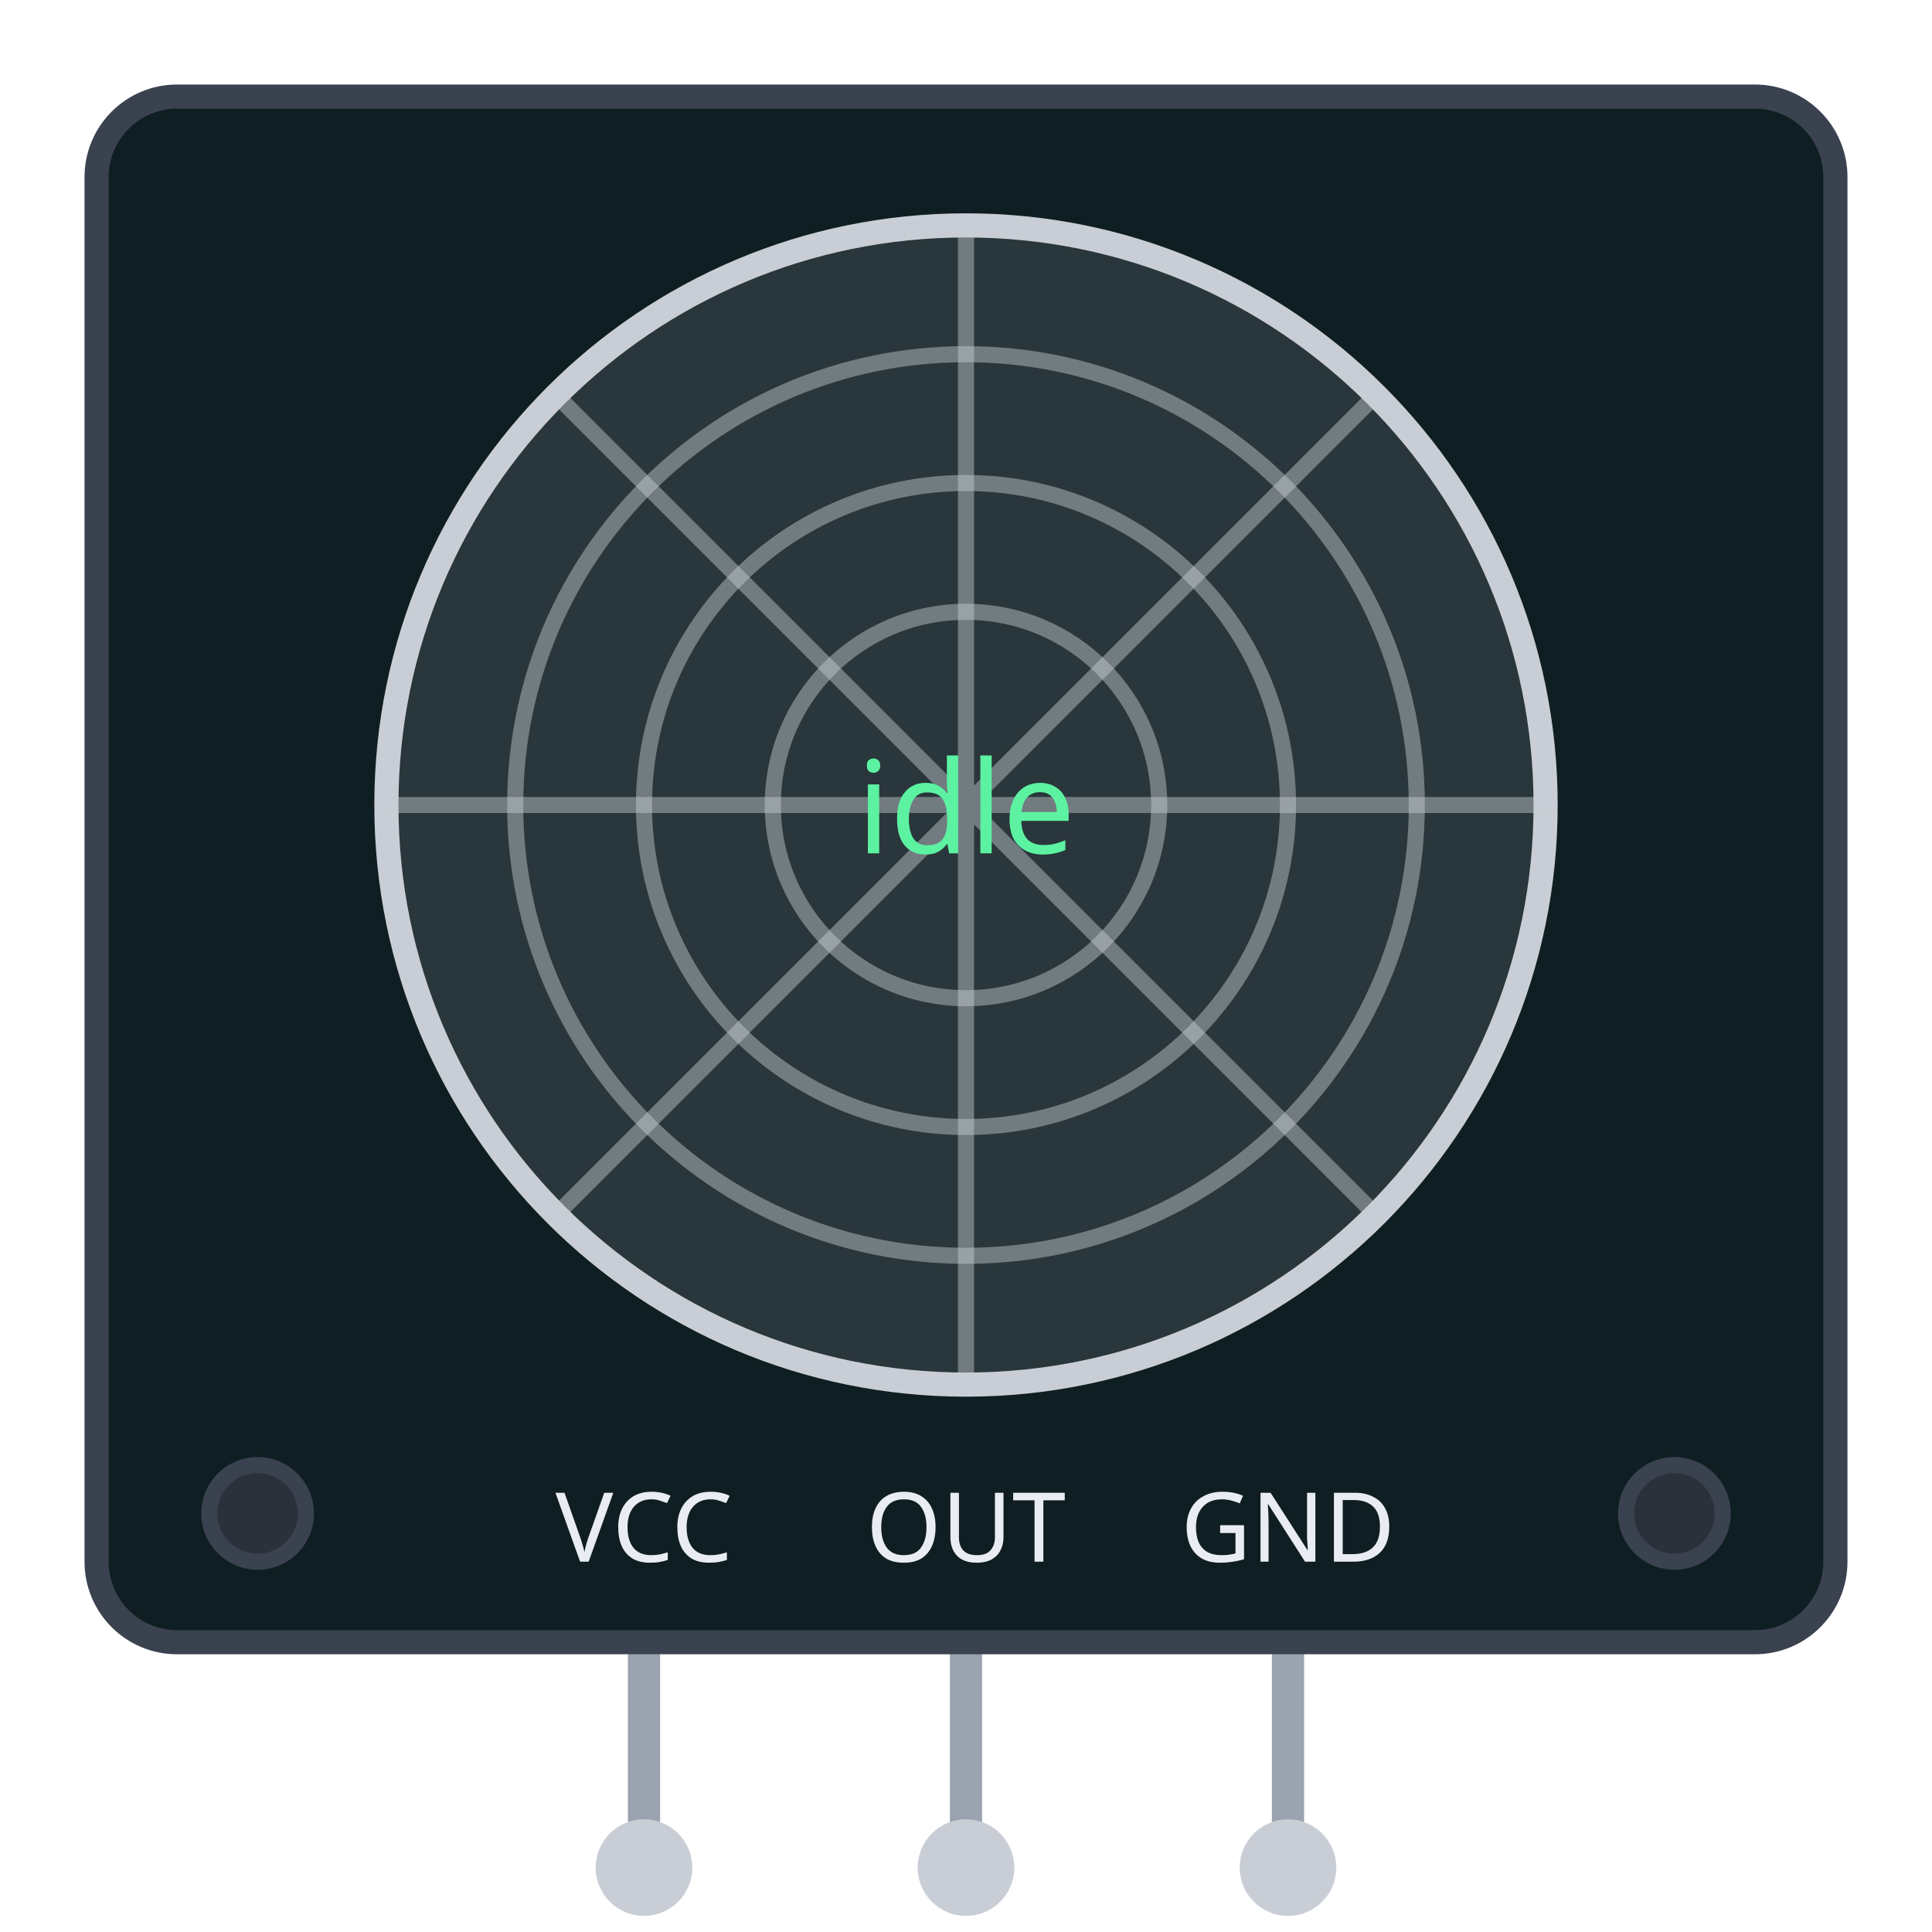
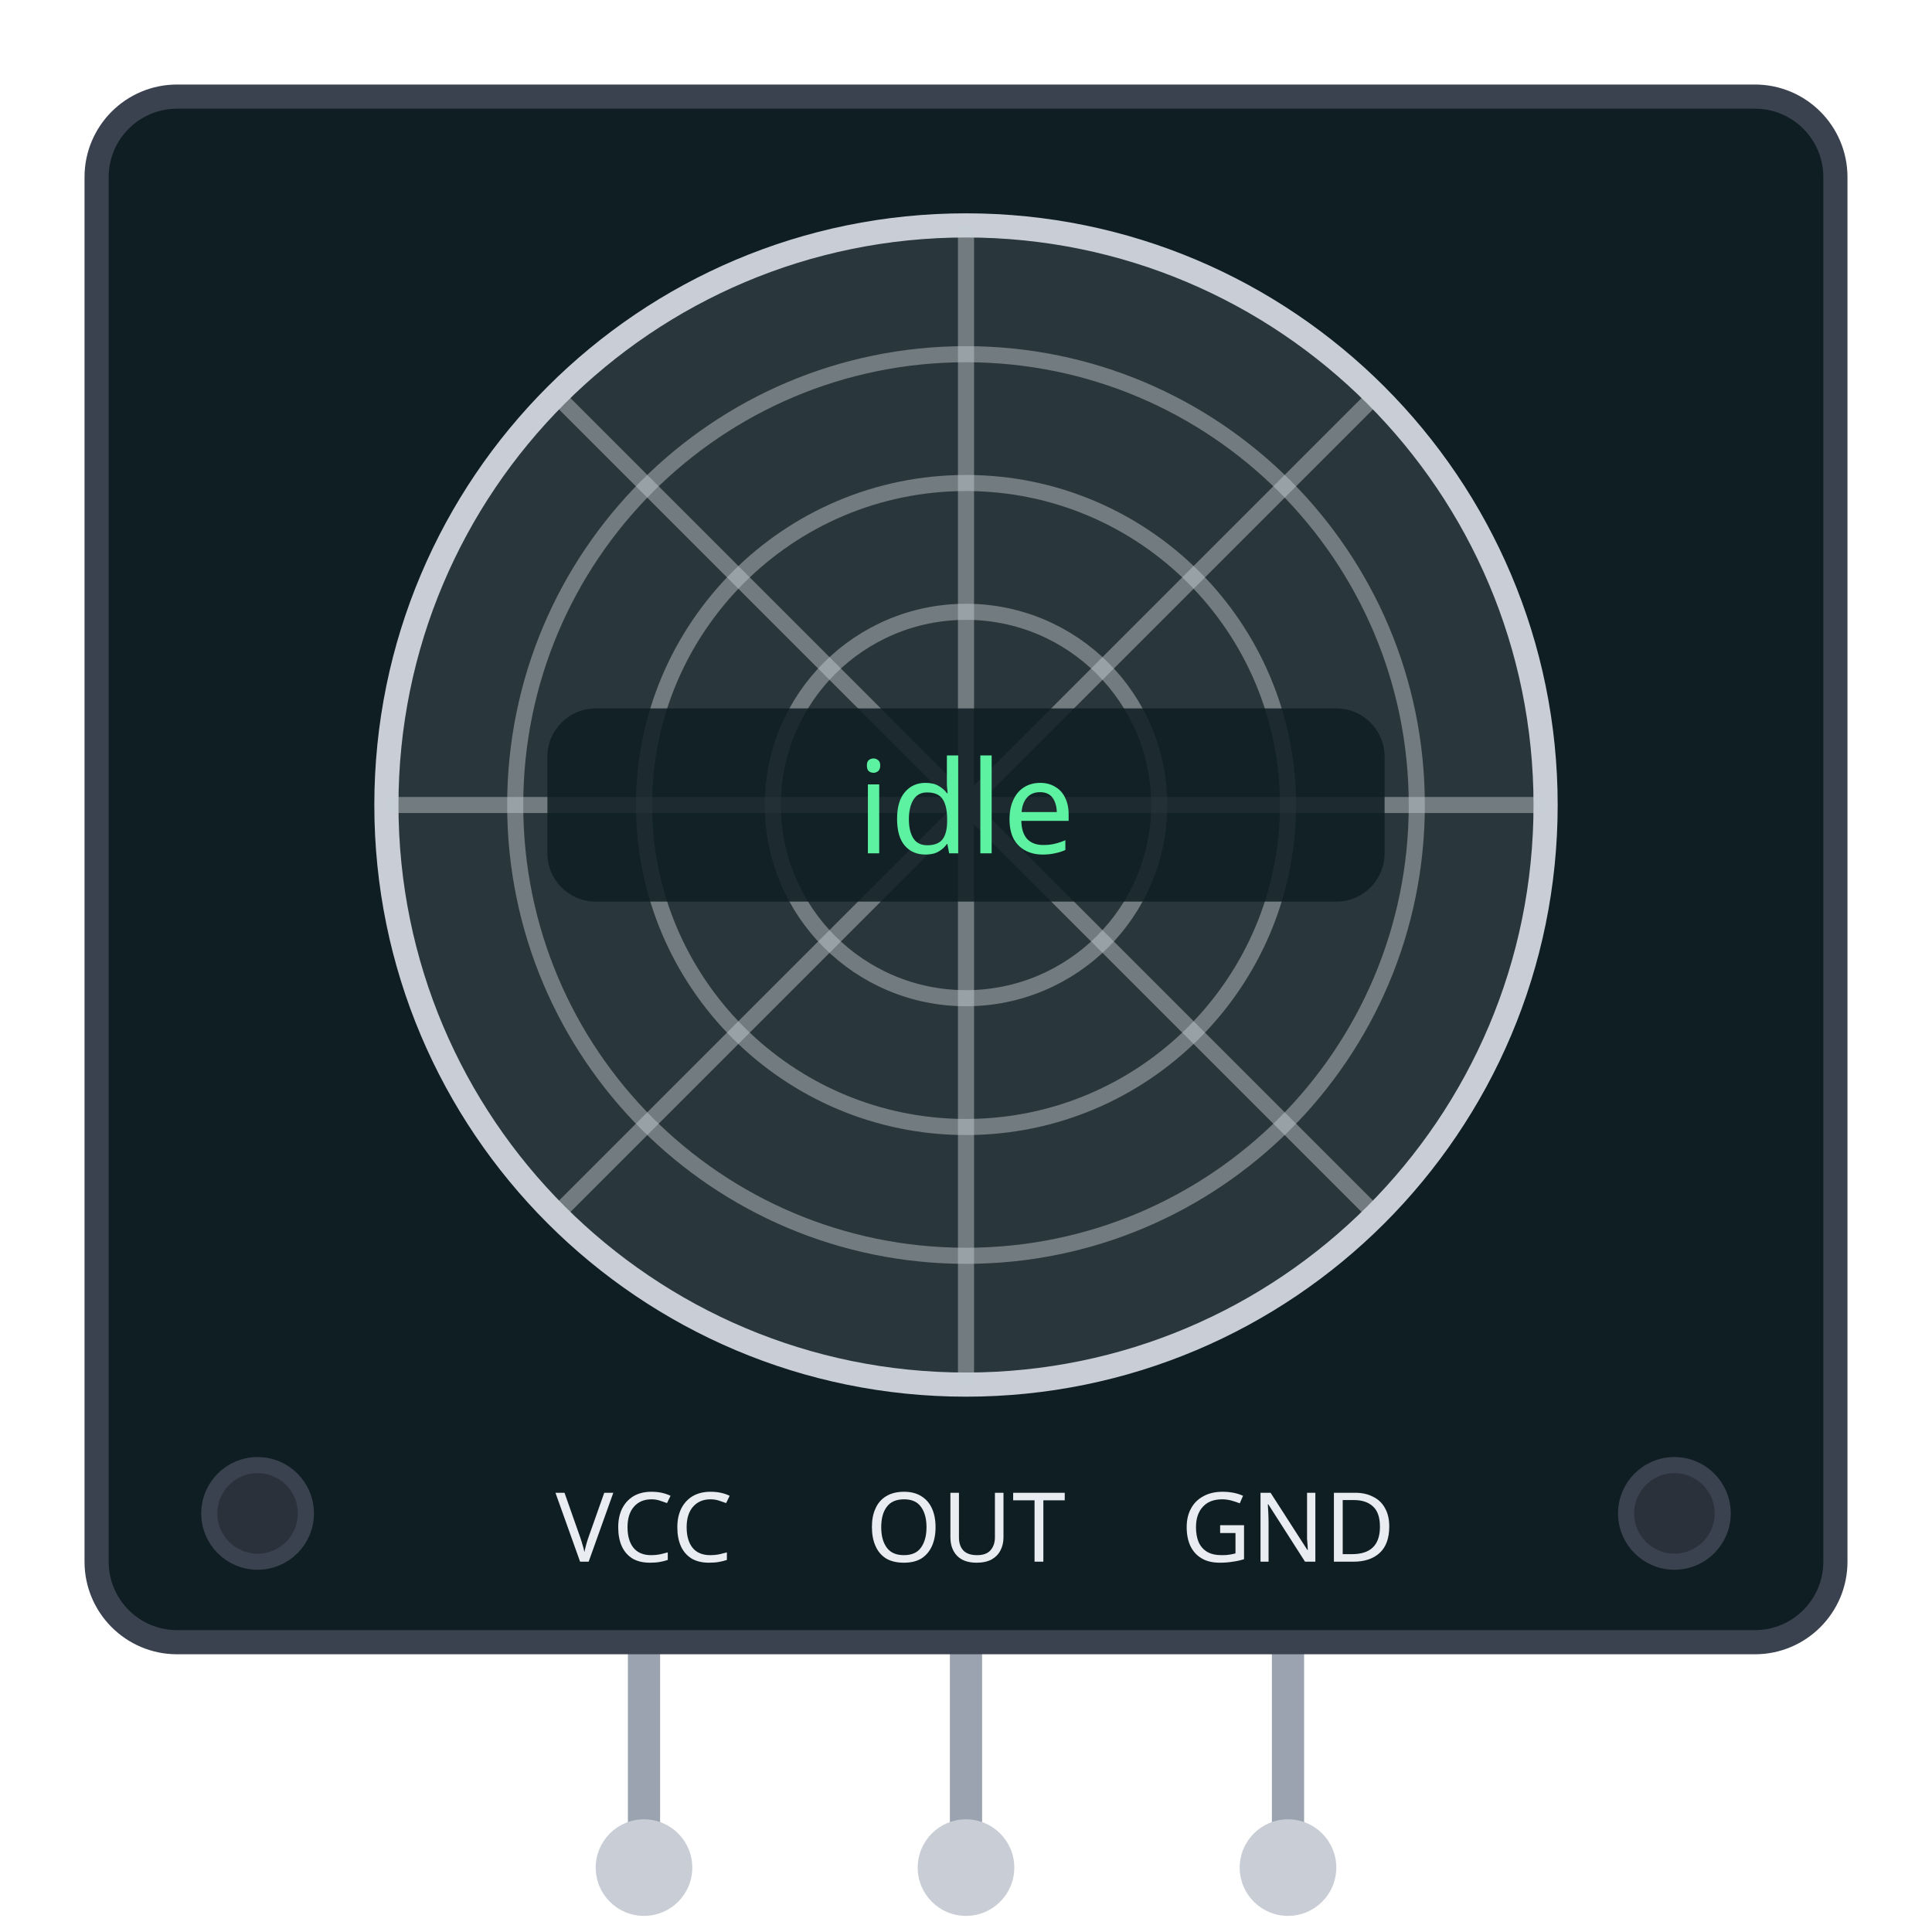
<svg xmlns="http://www.w3.org/2000/svg" viewBox="0 0 120 120" width="120" height="120">
  <path d="M40 100 V116 M60 100 V116 M80 100 V116" stroke="#9AA3AF" stroke-width="2" />
  <rect x="6" y="6" width="108" height="96" rx="5" fill="#0F1E22" stroke="#3A4250" stroke-width="1.5" />
  <circle cx="60" cy="50" r="40" fill="#5CF2A1" opacity="0" fill-opacity="0.18" data-bind="opacity:glowOpacity" />
  <circle cx="60" cy="50" r="36" fill="#E9EDF2" fill-opacity="0.12" stroke="#C9CED6" stroke-width="1.5" />
  <g fill="none" stroke="#C9CED6" stroke-opacity="0.45" stroke-width="1">
    <circle cx="60" cy="50" r="28" />
    <circle cx="60" cy="50" r="20" />
    <circle cx="60" cy="50" r="12" />
    <path d="M24 50 H96 M60 14 V86 M35 25 L85 75 M85 25 L35 75" />
  </g>
  <circle cx="16" cy="94" r="3" fill="#2B313B" stroke="#3A4250" />
  <circle cx="104" cy="94" r="3" fill="#2B313B" stroke="#3A4250" />
  <text x="40" y="97" text-anchor="middle" font-family="IBM Plex Mono" font-size="6" fill="#E9EDF2">VCC</text>
  <text x="60" y="97" text-anchor="middle" font-family="IBM Plex Mono" font-size="6" fill="#E9EDF2">OUT</text>
  <text x="80" y="97" text-anchor="middle" font-family="IBM Plex Mono" font-size="6" fill="#E9EDF2">GND</text>
+   <rect x="34" y="44" width="52" height="12" rx="3" fill="#0F1E22" fill-opacity="0.85" />
  <text x="60" y="53" text-anchor="middle" font-family="IBM Plex Mono" font-size="8" fill="#5CF2A1" data-bind="text:state">idle</text>
  <circle data-pin="VCC" cx="40" cy="116" r="3" fill="#C9CED6" />
  <circle data-pin="OUT" cx="60" cy="116" r="3" fill="#C9CED6" />
  <circle data-pin="GND" cx="80" cy="116" r="3" fill="#C9CED6" />
</svg>
